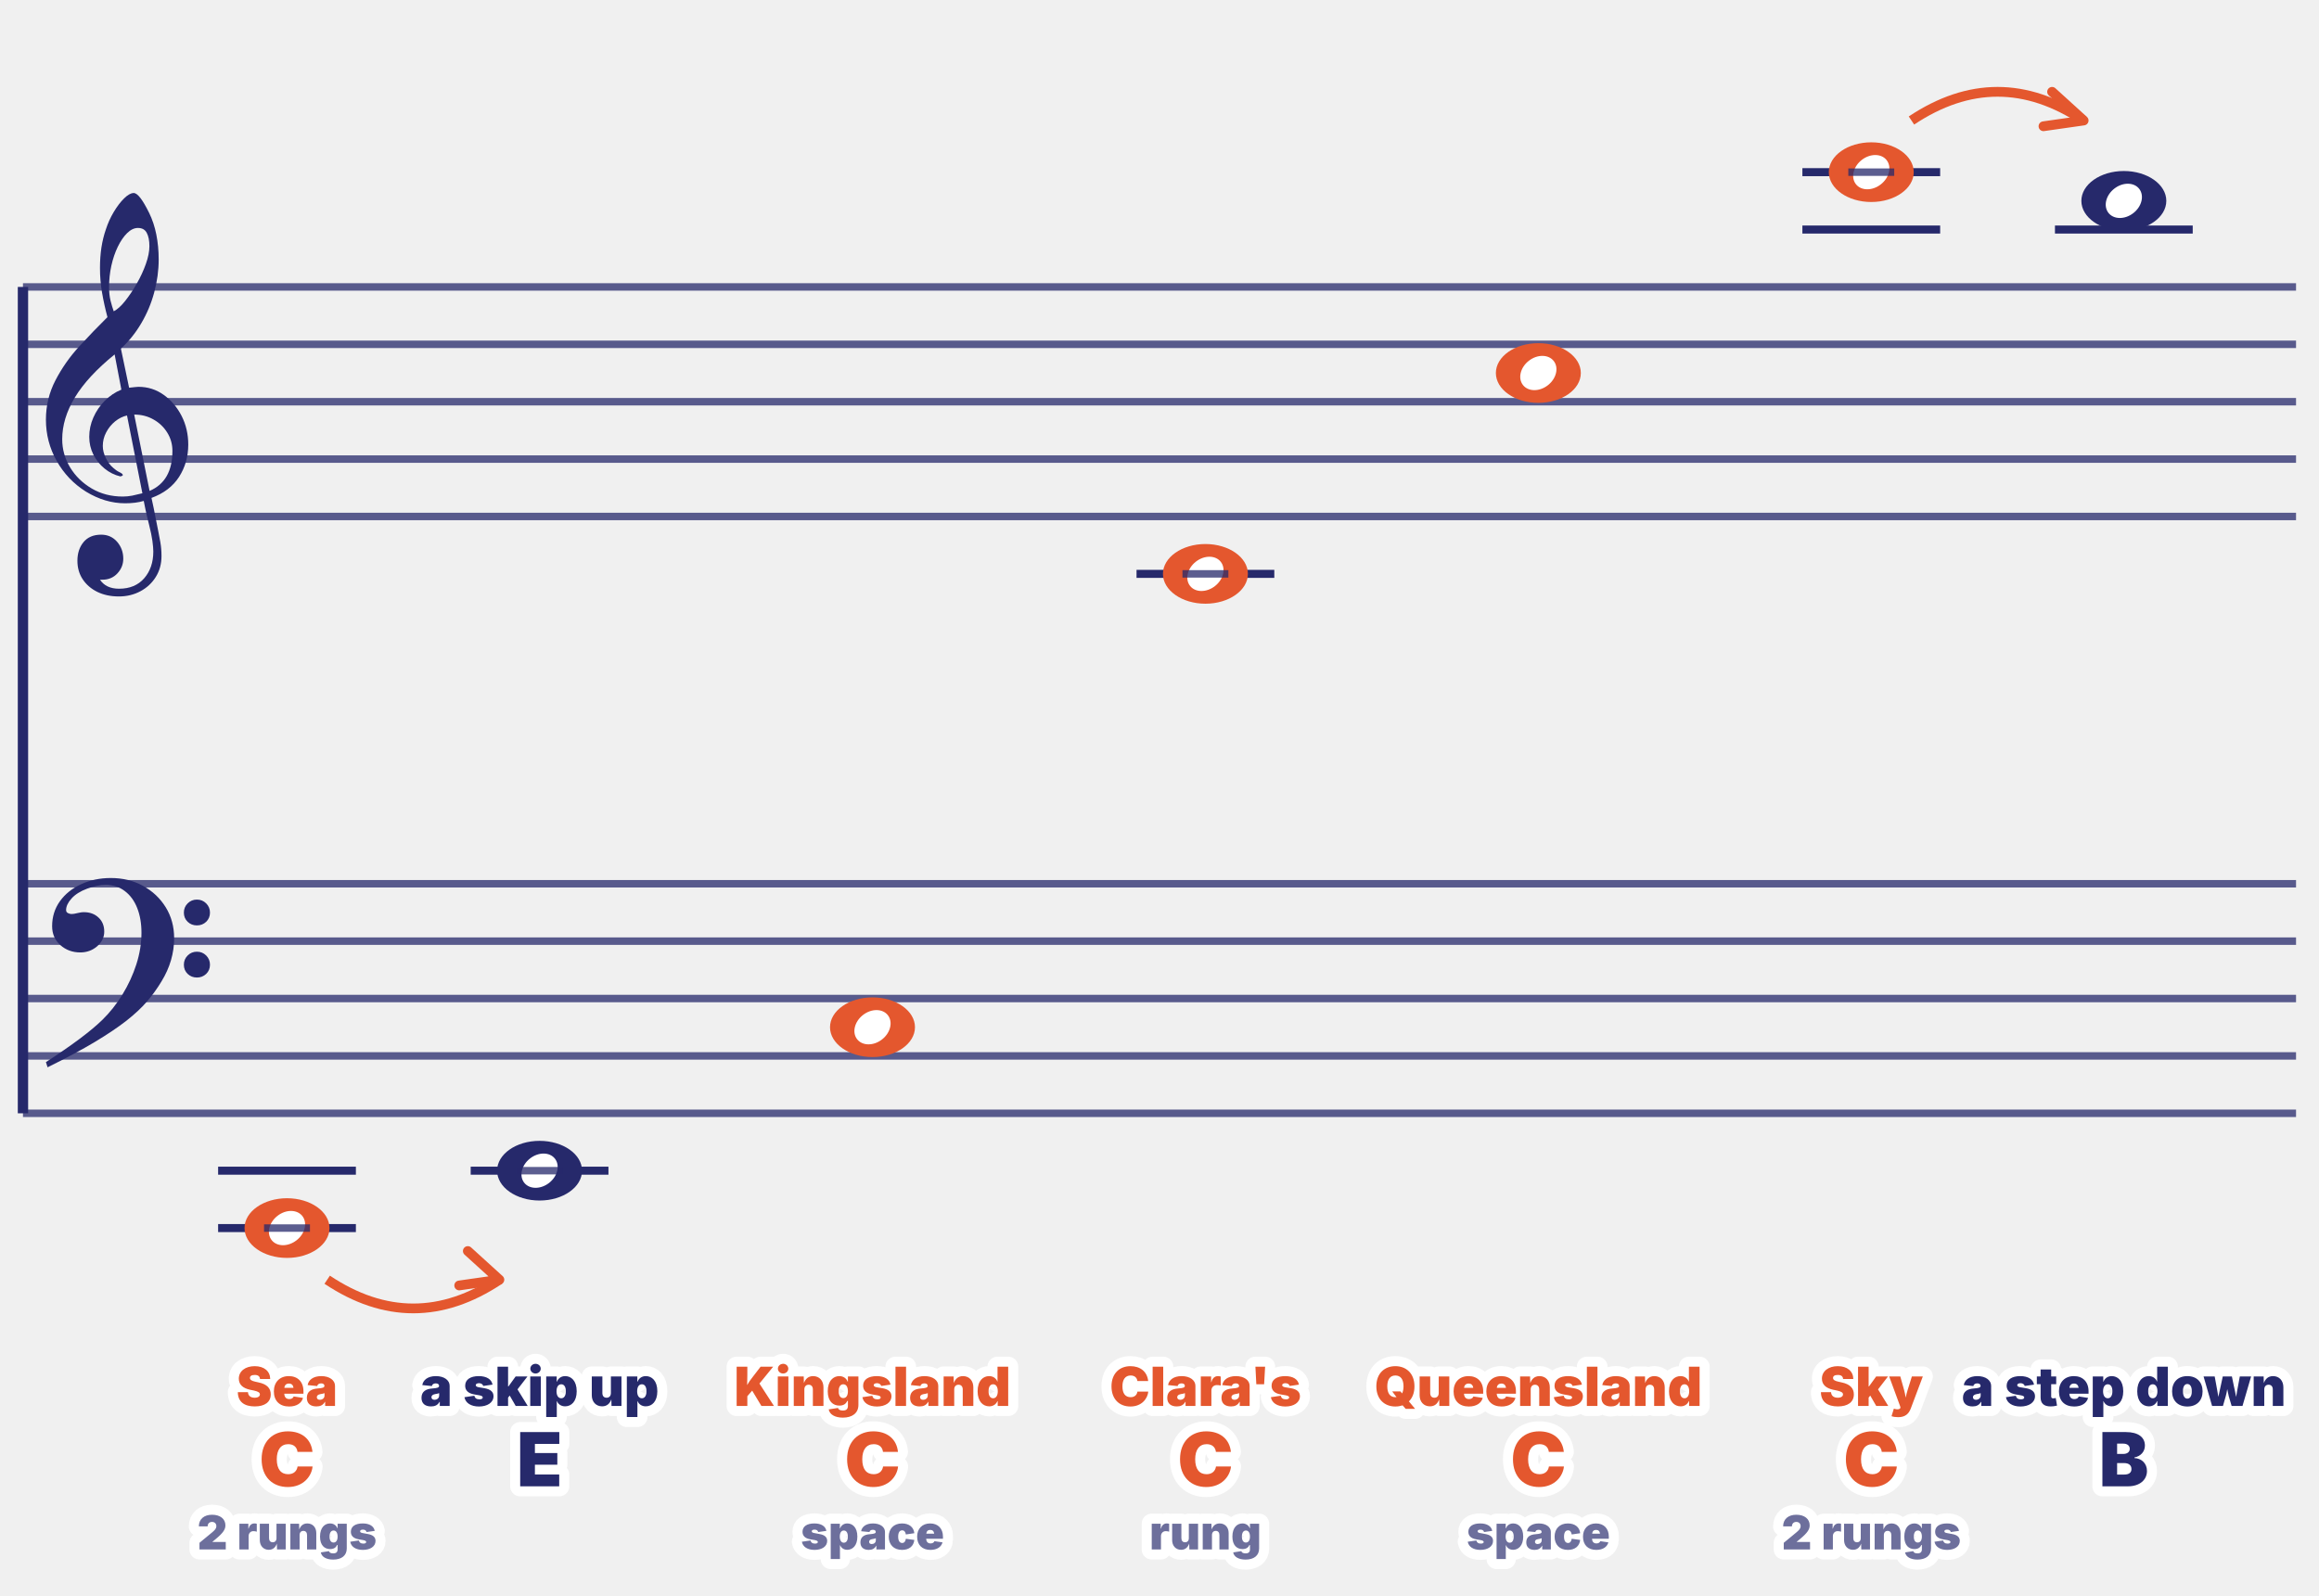
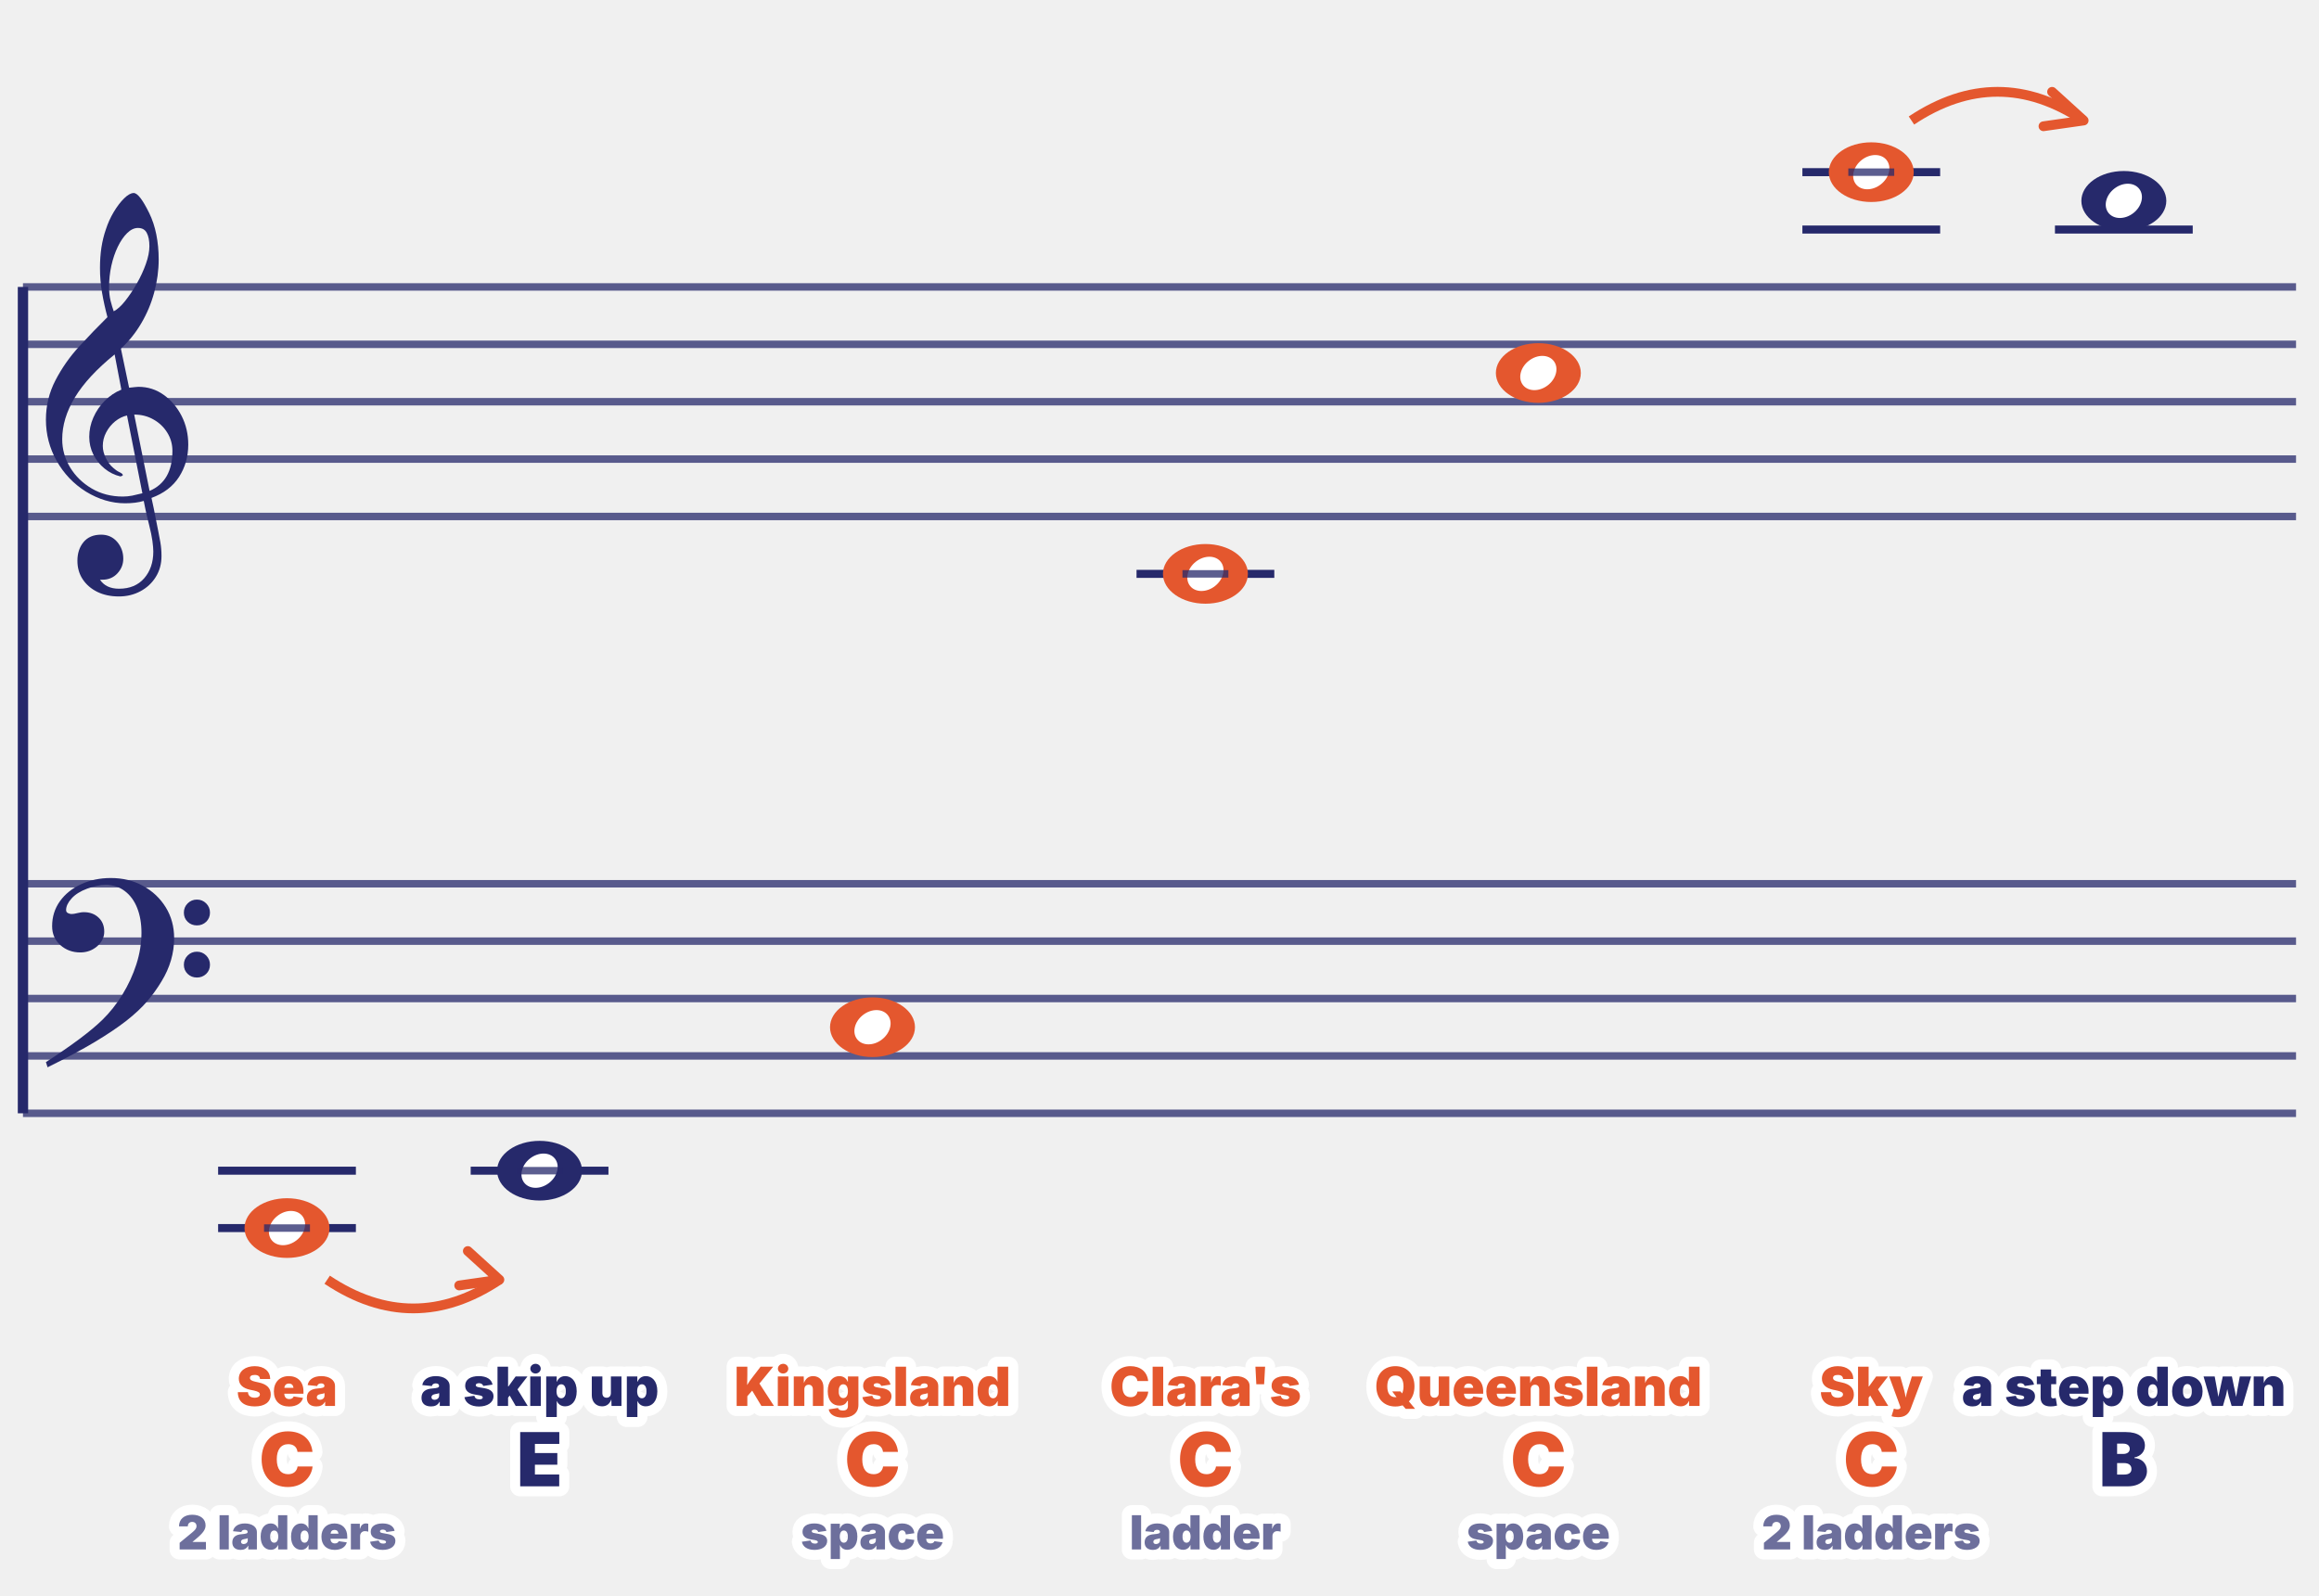
<svg xmlns="http://www.w3.org/2000/svg" viewBox="0 10 404 278" width="808" height="556">
  <line x1="4" x2="400" y1="100" y2="100" stroke="#26296b" stroke-opacity="0.75" stroke-width="1.3" />
  <line x1="4" x2="400" y1="90" y2="90" stroke="#26296b" stroke-opacity="0.75" stroke-width="1.3" />
  <line x1="4" x2="400" y1="80" y2="80" stroke="#26296b" stroke-opacity="0.75" stroke-width="1.3" />
  <line x1="4" x2="400" y1="70" y2="70" stroke="#26296b" stroke-opacity="0.75" stroke-width="1.3" />
  <line x1="4" x2="400" y1="60" y2="60" stroke="#26296b" stroke-opacity="0.75" stroke-width="1.3" />
  <line x1="4" x2="400" y1="204" y2="204" stroke="#26296b" stroke-opacity="0.75" stroke-width="1.3" />
  <line x1="4" x2="400" y1="194" y2="194" stroke="#26296b" stroke-opacity="0.75" stroke-width="1.3" />
  <line x1="4" x2="400" y1="184" y2="184" stroke="#26296b" stroke-opacity="0.75" stroke-width="1.3" />
  <line x1="4" x2="400" y1="174" y2="174" stroke="#26296b" stroke-opacity="0.75" stroke-width="1.3" />
  <line x1="4" x2="400" y1="164" y2="164" stroke="#26296b" stroke-opacity="0.75" stroke-width="1.3" />
  <line x1="4" x2="4" y1="60" y2="204" stroke="#26296b" stroke-width="1.8" />
  <g transform="translate(5.970588 97.77941) scale(1.014706)" style="visibility: visible;">
    <text x="0" y="0" font-size="40" fill="#26296b" style="font-family: &quot;Noto Music&quot;, &quot;Apple Symbols&quot;, &quot;Segoe UI Symbol&quot;, serif;">𝄞</text>
  </g>
  <g transform="translate(5.935484 200.1613) scale(1.032258)" style="visibility: visible;">
    <text x="0" y="0" font-size="40" fill="#26296b" style="font-family: &quot;Noto Music&quot;, &quot;Apple Symbols&quot;, &quot;Segoe UI Symbol&quot;, serif;">𝄢</text>
  </g>
  <g>
    <line x1="38" x2="62" y1="214" y2="214" stroke="#26296b" stroke-width="1.4" />
    <line x1="38" x2="62" y1="224" y2="224" stroke="#26296b" stroke-width="1.4" />
    <ellipse cx="50" cy="224" rx="7.4" ry="5.2" fill="#e4572e" />
    <ellipse cx="50" cy="224" rx="3.4" ry="2.7" transform="rotate(-38 50 224)" fill="#fff" />
    <line x1="46" x2="54" y1="224" y2="224" stroke="#26296b" stroke-opacity="0.75" stroke-width="1.3" />
  </g>
  <g>
    <line x1="82" x2="106" y1="214" y2="214" stroke="#26296b" stroke-width="1.4" />
    <ellipse cx="94" cy="214" rx="7.4" ry="5.2" fill="#26296b" />
    <ellipse cx="94" cy="214" rx="3.4" ry="2.7" transform="rotate(-38 94 214)" fill="#fff" />
    <line x1="90" x2="98" y1="214" y2="214" stroke="#26296b" stroke-opacity="0.75" stroke-width="1.3" />
  </g>
  <g>
    <ellipse cx="152" cy="189" rx="7.4" ry="5.2" fill="#e4572e" />
    <ellipse cx="152" cy="189" rx="3.4" ry="2.7" transform="rotate(-38 152 189)" fill="#fff" />
  </g>
  <g>
    <line x1="198" x2="222" y1="110" y2="110" stroke="#26296b" stroke-width="1.4" />
    <ellipse cx="210" cy="110" rx="7.4" ry="5.2" fill="#e4572e" />
    <ellipse cx="210" cy="110" rx="3.4" ry="2.7" transform="rotate(-38 210 110)" fill="#fff" />
    <line x1="206" x2="214" y1="110" y2="110" stroke="#26296b" stroke-opacity="0.75" stroke-width="1.3" />
  </g>
  <g>
    <ellipse cx="268" cy="75" rx="7.4" ry="5.2" fill="#e4572e" />
    <ellipse cx="268" cy="75" rx="3.4" ry="2.7" transform="rotate(-38 268 75)" fill="#fff" />
  </g>
  <g>
    <line x1="314" x2="338" y1="50" y2="50" stroke="#26296b" stroke-width="1.4" />
    <line x1="314" x2="338" y1="40" y2="40" stroke="#26296b" stroke-width="1.4" />
    <ellipse cx="326" cy="40" rx="7.4" ry="5.2" fill="#e4572e" />
    <ellipse cx="326" cy="40" rx="3.4" ry="2.7" transform="rotate(-38 326 40)" fill="#fff" />
    <line x1="322" x2="330" y1="40" y2="40" stroke="#26296b" stroke-opacity="0.75" stroke-width="1.3" />
  </g>
  <g>
    <line x1="358" x2="382" y1="50" y2="50" stroke="#26296b" stroke-width="1.4" />
    <ellipse cx="370" cy="45" rx="7.4" ry="5.2" fill="#26296b" />
    <ellipse cx="370" cy="45" rx="3.4" ry="2.7" transform="rotate(-38 370 45)" fill="#fff" />
  </g>
  <g style="font-family: Inter, &quot;Apple SD Gothic Neo&quot;, &quot;Noto Sans KR&quot;, sans-serif; paint-order: stroke; stroke: rgb(255, 255, 255); stroke-width: 3.5; stroke-linejoin: round;">
    <g>
      <path d="M57 233 Q72 243 87 233" fill="none" stroke="#e4572e" stroke-width="1.7" />
      <path d="M81.5 228 L87 233 L80 234" fill="none" stroke="#e4572e" stroke-width="1.7" stroke-linecap="round" />
    </g>
    <g>
      <path d="M333 31 Q348 21 363 31" fill="none" stroke="#e4572e" stroke-width="1.7" />
      <path d="M357.5 26 L363 31 L356 32" fill="none" stroke="#e4572e" stroke-width="1.7" stroke-linecap="round" />
    </g>
    <g>
      <text x="50" y="255" font-size="9.4" font-weight="900" fill="#e4572e" text-anchor="middle">Sea</text>
      <text x="50" y="269" font-size="13" font-weight="900" fill="#e4572e" text-anchor="middle">C</text>
-       <text x="50" y="280" font-size="8.2" font-weight="900" fill="#6d6f9c" text-anchor="middle">2 rungs</text>
+       <text x="50" y="280" font-size="8.2" font-weight="900" fill="#6d6f9c" text-anchor="middle">2 ladders</text>
    </g>
    <g>
      <text x="94" y="255" font-size="9.4" font-weight="900" fill="#26296b" text-anchor="middle">a skip up</text>
      <text x="94" y="269" font-size="13" font-weight="900" fill="#26296b" text-anchor="middle">E</text>
    </g>
    <g>
      <text x="152" y="255" font-size="9.4" font-weight="900" fill="#e4572e" text-anchor="middle">Kingsland</text>
      <text x="152" y="269" font-size="13" font-weight="900" fill="#e4572e" text-anchor="middle">C</text>
      <text x="152" y="280" font-size="8.2" font-weight="900" fill="#6d6f9c" text-anchor="middle">space</text>
    </g>
    <g>
      <text x="210" y="255" font-size="9.4" font-weight="900" fill="#e4572e" text-anchor="middle">Clara's</text>
      <text x="210" y="269" font-size="13" font-weight="900" fill="#e4572e" text-anchor="middle">C</text>
-       <text x="210" y="280" font-size="8.2" font-weight="900" fill="#6d6f9c" text-anchor="middle">rung</text>
+       <text x="210" y="280" font-size="8.2" font-weight="900" fill="#6d6f9c" text-anchor="middle">ladder</text>
    </g>
    <g>
      <text x="268" y="255" font-size="9.4" font-weight="900" fill="#e4572e" text-anchor="middle">Queensland</text>
      <text x="268" y="269" font-size="13" font-weight="900" fill="#e4572e" text-anchor="middle">C</text>
      <text x="268" y="280" font-size="8.2" font-weight="900" fill="#6d6f9c" text-anchor="middle">space</text>
    </g>
    <g>
      <text x="326" y="255" font-size="9.4" font-weight="900" fill="#e4572e" text-anchor="middle">Sky</text>
      <text x="326" y="269" font-size="13" font-weight="900" fill="#e4572e" text-anchor="middle">C</text>
-       <text x="326" y="280" font-size="8.2" font-weight="900" fill="#6d6f9c" text-anchor="middle">2 rungs</text>
+       <text x="326" y="280" font-size="8.2" font-weight="900" fill="#6d6f9c" text-anchor="middle">2 ladders</text>
    </g>
    <g>
      <text x="370" y="255" font-size="9.4" font-weight="900" fill="#26296b" text-anchor="middle">a step down</text>
      <text x="370" y="269" font-size="13" font-weight="900" fill="#26296b" text-anchor="middle">B</text>
    </g>
  </g>
</svg>
